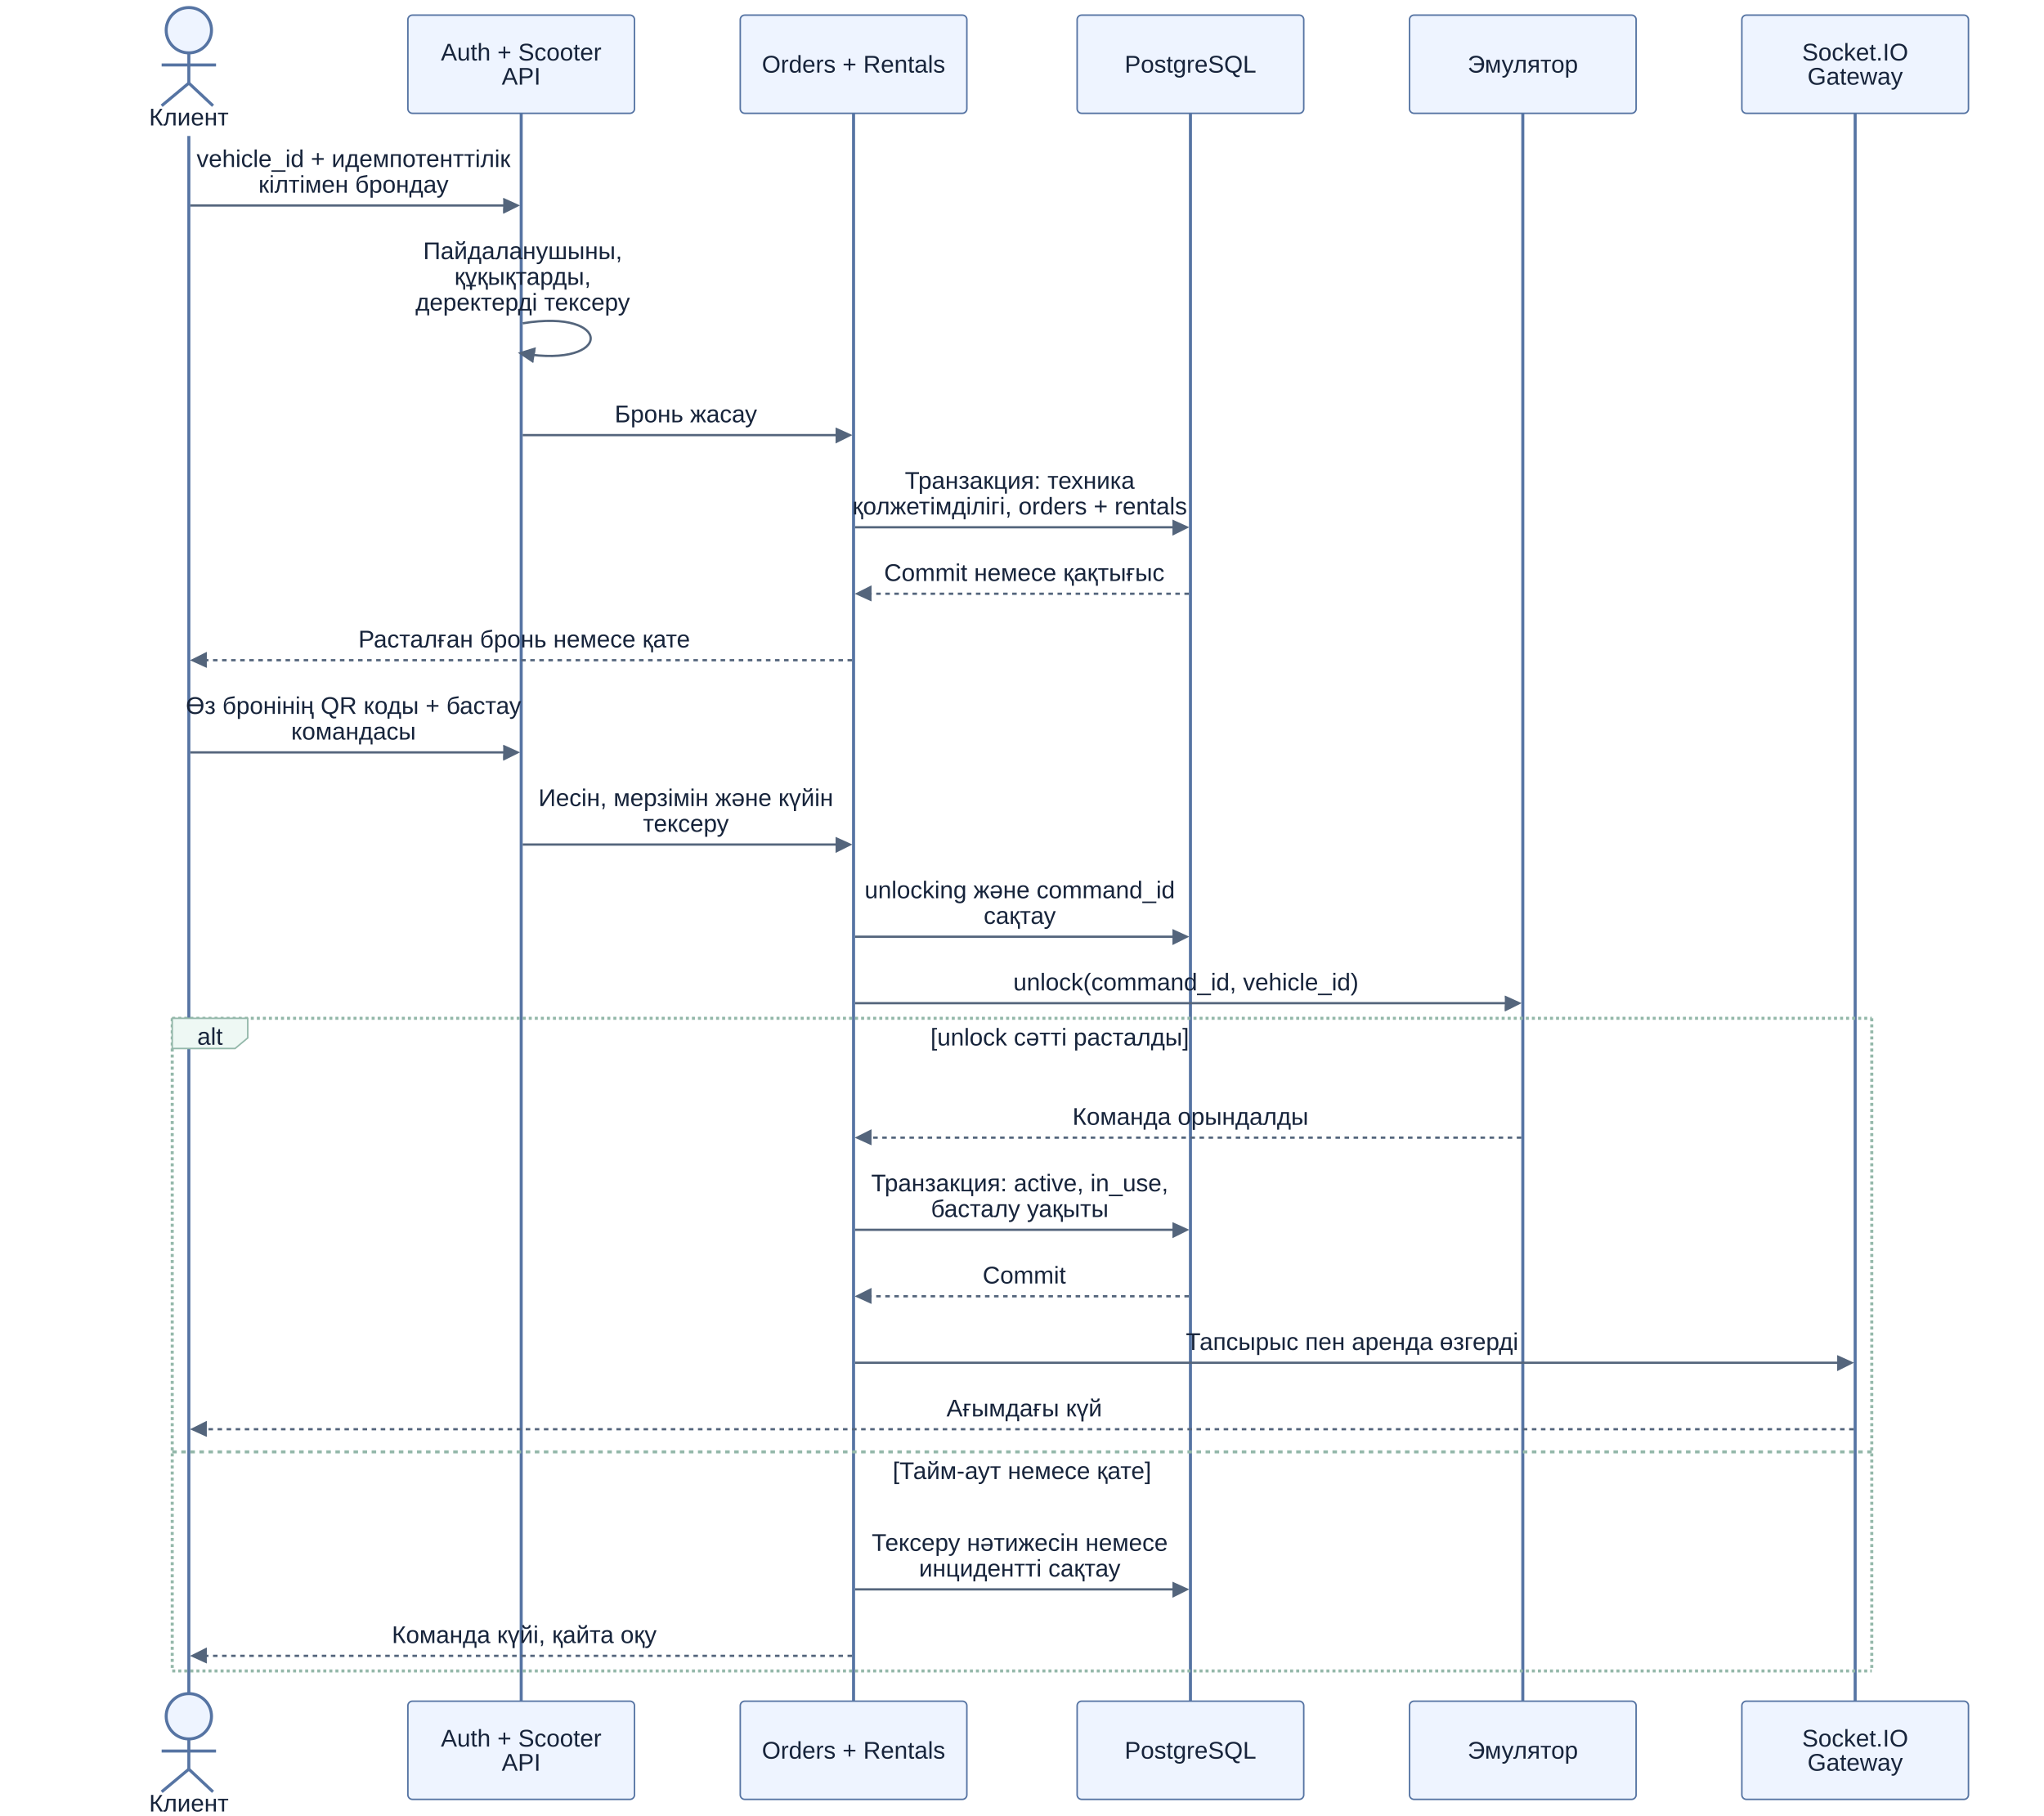
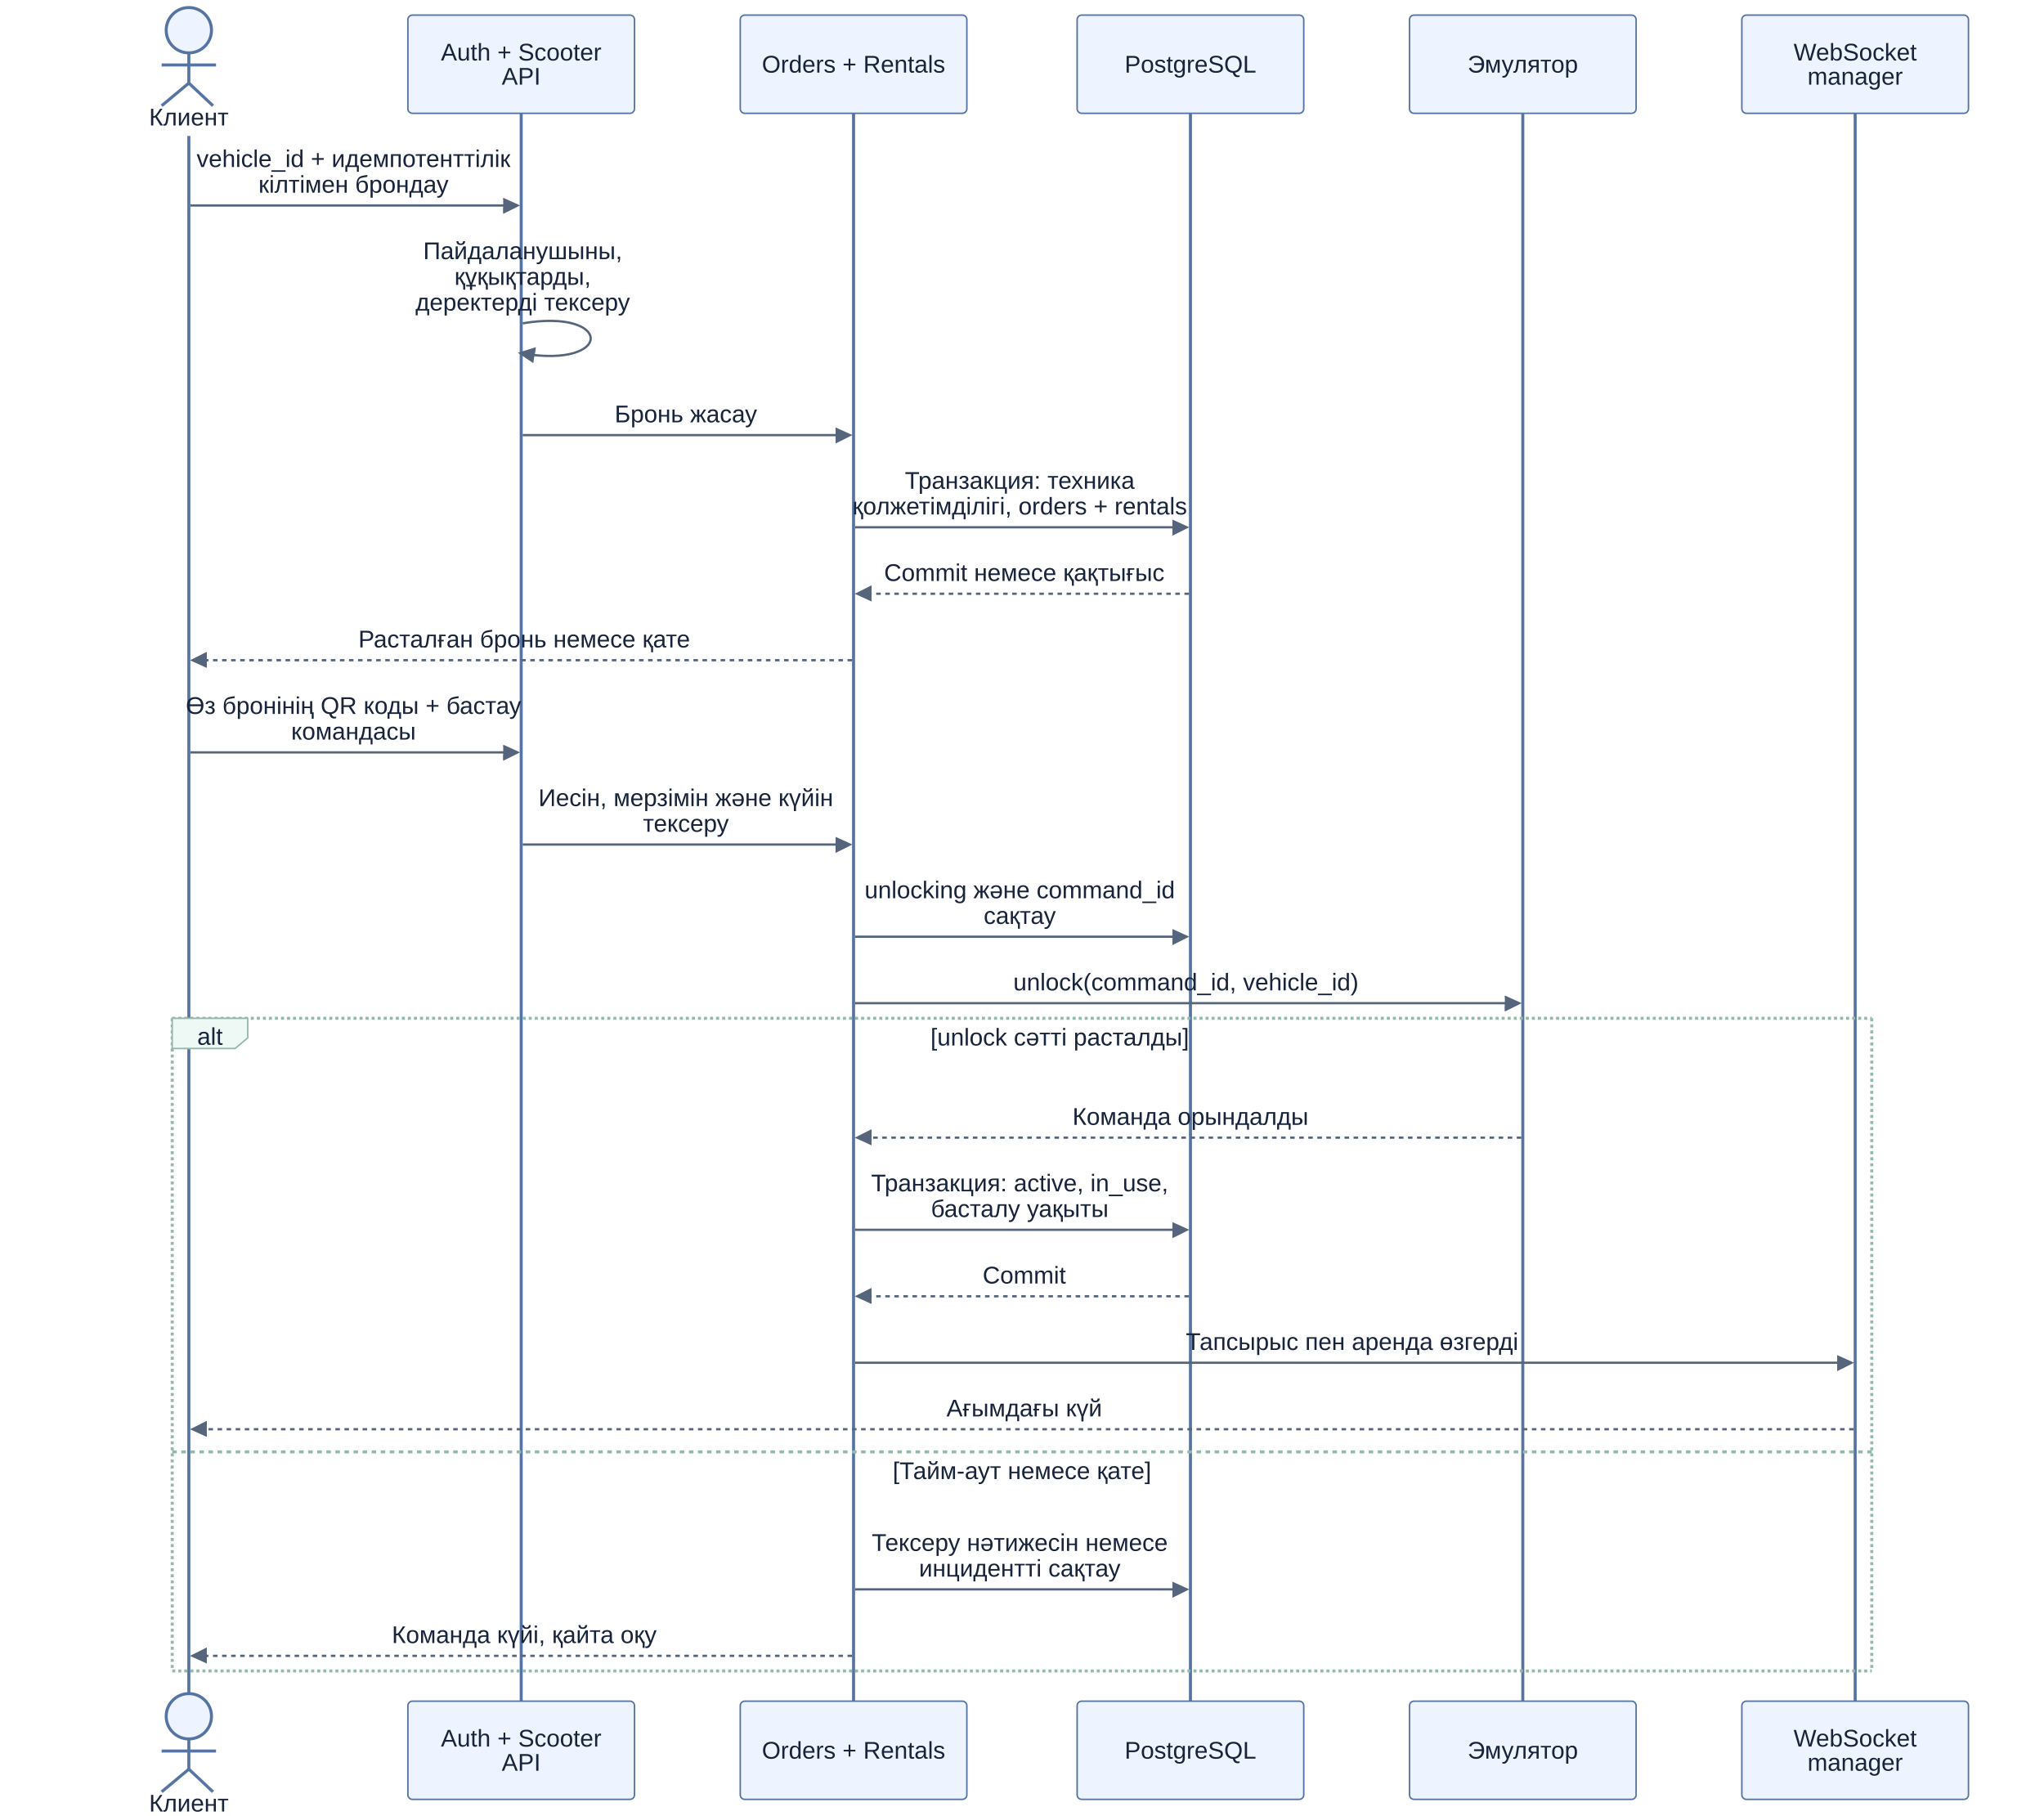
<svg xmlns="http://www.w3.org/2000/svg" id="rental-sequence" width="1353" height="1202" viewBox="-50 -10 1353 1202" role="graphics-document document" aria-roledescription="sequence" style="background-color: rgb(255, 255, 255);">
  <g>
    <rect x="1103" y="1116" fill="#eaeaea" stroke="#666" width="150" height="65" name="G" rx="3" ry="3" class="actor actor-bottom" />
    <text x="1178" y="1148.5" dominant-baseline="central" alignment-baseline="central" class="actor actor-box" style="text-anchor: middle; font-size: 16px; font-weight: 400; font-family: Arial, &quot;DejaVu Sans&quot;, sans-serif;">
-       <tspan x="1178" dy="-8">Socket.IO</tspan>
+       <tspan x="1178" dy="-8">WebSocket</tspan>
    </text>
    <text x="1178" y="1148.5" dominant-baseline="central" alignment-baseline="central" class="actor actor-box" style="text-anchor: middle; font-size: 16px; font-weight: 400; font-family: Arial, &quot;DejaVu Sans&quot;, sans-serif;">
-       <tspan x="1178" dy="8">Gateway</tspan>
+       <tspan x="1178" dy="8">manager</tspan>
    </text>
  </g>
  <g>
    <rect x="883" y="1116" fill="#eaeaea" stroke="#666" width="150" height="65" name="E" rx="3" ry="3" class="actor actor-bottom" />
    <text x="958" y="1148.5" dominant-baseline="central" alignment-baseline="central" class="actor actor-box" style="text-anchor: middle; font-size: 16px; font-weight: 400; font-family: Arial, &quot;DejaVu Sans&quot;, sans-serif;">
      <tspan x="958" dy="0">Эмулятор</tspan>
    </text>
  </g>
  <g>
    <rect x="663" y="1116" fill="#eaeaea" stroke="#666" width="150" height="65" name="DB" rx="3" ry="3" class="actor actor-bottom" />
    <text x="738" y="1148.5" dominant-baseline="central" alignment-baseline="central" class="actor actor-box" style="text-anchor: middle; font-size: 16px; font-weight: 400; font-family: Arial, &quot;DejaVu Sans&quot;, sans-serif;">
      <tspan x="738" dy="0">PostgreSQL</tspan>
    </text>
  </g>
  <g>
    <rect x="440" y="1116" fill="#eaeaea" stroke="#666" width="150" height="65" name="O" rx="3" ry="3" class="actor actor-bottom" />
    <text x="515" y="1148.5" dominant-baseline="central" alignment-baseline="central" class="actor actor-box" style="text-anchor: middle; font-size: 16px; font-weight: 400; font-family: Arial, &quot;DejaVu Sans&quot;, sans-serif;">
      <tspan x="515" dy="0">Orders + Rentals</tspan>
    </text>
  </g>
  <g>
    <rect x="220" y="1116" fill="#eaeaea" stroke="#666" width="150" height="65" name="API" rx="3" ry="3" class="actor actor-bottom" />
    <text x="295" y="1148.5" dominant-baseline="central" alignment-baseline="central" class="actor actor-box" style="text-anchor: middle; font-size: 16px; font-weight: 400; font-family: Arial, &quot;DejaVu Sans&quot;, sans-serif;">
      <tspan x="295" dy="-8">Auth + Scooter</tspan>
    </text>
    <text x="295" y="1148.5" dominant-baseline="central" alignment-baseline="central" class="actor actor-box" style="text-anchor: middle; font-size: 16px; font-weight: 400; font-family: Arial, &quot;DejaVu Sans&quot;, sans-serif;">
      <tspan x="295" dy="8">API</tspan>
    </text>
  </g>
  <g />
  <g>
    <line id="actor5" x1="1178" y1="65" x2="1178" y2="1116" class="actor-line 200" stroke-width="0.5px" stroke="#999" name="G" data-et="life-line" data-id="G" />
    <g id="root-5" data-et="participant" data-type="participant" data-id="G">
      <rect x="1103" y="0" fill="#eaeaea" stroke="#666" width="150" height="65" name="G" rx="3" ry="3" class="actor actor-top" />
      <text x="1178" y="32.5" dominant-baseline="central" alignment-baseline="central" class="actor actor-box" style="text-anchor: middle; font-size: 16px; font-weight: 400; font-family: Arial, &quot;DejaVu Sans&quot;, sans-serif;">
-         <tspan x="1178" dy="-8">Socket.IO</tspan>
+         <tspan x="1178" dy="-8">WebSocket</tspan>
      </text>
      <text x="1178" y="32.5" dominant-baseline="central" alignment-baseline="central" class="actor actor-box" style="text-anchor: middle; font-size: 16px; font-weight: 400; font-family: Arial, &quot;DejaVu Sans&quot;, sans-serif;">
-         <tspan x="1178" dy="8">Gateway</tspan>
+         <tspan x="1178" dy="8">manager</tspan>
      </text>
    </g>
  </g>
  <g>
    <line id="actor4" x1="958" y1="65" x2="958" y2="1116" class="actor-line 200" stroke-width="0.5px" stroke="#999" name="E" data-et="life-line" data-id="E" />
    <g id="root-4" data-et="participant" data-type="participant" data-id="E">
      <rect x="883" y="0" fill="#eaeaea" stroke="#666" width="150" height="65" name="E" rx="3" ry="3" class="actor actor-top" />
      <text x="958" y="32.5" dominant-baseline="central" alignment-baseline="central" class="actor actor-box" style="text-anchor: middle; font-size: 16px; font-weight: 400; font-family: Arial, &quot;DejaVu Sans&quot;, sans-serif;">
        <tspan x="958" dy="0">Эмулятор</tspan>
      </text>
    </g>
  </g>
  <g>
    <line id="actor3" x1="738" y1="65" x2="738" y2="1116" class="actor-line 200" stroke-width="0.5px" stroke="#999" name="DB" data-et="life-line" data-id="DB" />
    <g id="root-3" data-et="participant" data-type="participant" data-id="DB">
      <rect x="663" y="0" fill="#eaeaea" stroke="#666" width="150" height="65" name="DB" rx="3" ry="3" class="actor actor-top" />
      <text x="738" y="32.5" dominant-baseline="central" alignment-baseline="central" class="actor actor-box" style="text-anchor: middle; font-size: 16px; font-weight: 400; font-family: Arial, &quot;DejaVu Sans&quot;, sans-serif;">
        <tspan x="738" dy="0">PostgreSQL</tspan>
      </text>
    </g>
  </g>
  <g>
    <line id="actor2" x1="515" y1="65" x2="515" y2="1116" class="actor-line 200" stroke-width="0.5px" stroke="#999" name="O" data-et="life-line" data-id="O" />
    <g id="root-2" data-et="participant" data-type="participant" data-id="O">
      <rect x="440" y="0" fill="#eaeaea" stroke="#666" width="150" height="65" name="O" rx="3" ry="3" class="actor actor-top" />
      <text x="515" y="32.5" dominant-baseline="central" alignment-baseline="central" class="actor actor-box" style="text-anchor: middle; font-size: 16px; font-weight: 400; font-family: Arial, &quot;DejaVu Sans&quot;, sans-serif;">
        <tspan x="515" dy="0">Orders + Rentals</tspan>
      </text>
    </g>
  </g>
  <g>
    <line id="actor1" x1="295" y1="65" x2="295" y2="1116" class="actor-line 200" stroke-width="0.5px" stroke="#999" name="API" data-et="life-line" data-id="API" />
    <g id="root-1" data-et="participant" data-type="participant" data-id="API">
      <rect x="220" y="0" fill="#eaeaea" stroke="#666" width="150" height="65" name="API" rx="3" ry="3" class="actor actor-top" />
      <text x="295" y="32.5" dominant-baseline="central" alignment-baseline="central" class="actor actor-box" style="text-anchor: middle; font-size: 16px; font-weight: 400; font-family: Arial, &quot;DejaVu Sans&quot;, sans-serif;">
        <tspan x="295" dy="-8">Auth + Scooter</tspan>
      </text>
      <text x="295" y="32.5" dominant-baseline="central" alignment-baseline="central" class="actor actor-box" style="text-anchor: middle; font-size: 16px; font-weight: 400; font-family: Arial, &quot;DejaVu Sans&quot;, sans-serif;">
        <tspan x="295" dy="8">API</tspan>
      </text>
    </g>
  </g>
  <g>
    <line id="actor0" x1="75" y1="80" x2="75" y2="1116" class="actor-line 200" stroke-width="0.5px" stroke="#999" name="C" data-et="life-line" data-id="C" />
  </g>
  <style>#rental-sequence{font-family:Arial,DejaVu Sans,sans-serif;font-size:16px;fill:#17243b;}@keyframes edge-animation-frame{from{stroke-dashoffset:0;}}@keyframes dash{to{stroke-dashoffset:0;}}#rental-sequence .edge-animation-slow{stroke-dasharray:9,5!important;stroke-dashoffset:900;animation:dash 50s linear infinite;stroke-linecap:round;}#rental-sequence .edge-animation-fast{stroke-dasharray:9,5!important;stroke-dashoffset:900;animation:dash 20s linear infinite;stroke-linecap:round;}#rental-sequence .error-icon{fill:#f5f7fb;}#rental-sequence .error-text{fill:#0a0804;stroke:#0a0804;}#rental-sequence .edge-thickness-normal{stroke-width:1px;}#rental-sequence .edge-thickness-thick{stroke-width:3.5px;}#rental-sequence .edge-pattern-solid{stroke-dasharray:0;}#rental-sequence .edge-thickness-invisible{stroke-width:0;fill:none;}#rental-sequence .edge-pattern-dashed{stroke-dasharray:3;}#rental-sequence .edge-pattern-dotted{stroke-dasharray:2;}#rental-sequence .marker{fill:#54657c;stroke:#54657c;}#rental-sequence .marker.cross{stroke:#54657c;}#rental-sequence svg{font-family:Arial,DejaVu Sans,sans-serif;font-size:16px;}#rental-sequence p{margin:0;}#rental-sequence .actor{stroke:#5674a3;fill:#eef4ff;stroke-width:1;}#rental-sequence rect.actor.outer-path[data-look="neo"]{filter:drop-shadow( 1px 2px 2px rgba(185,185,185,1));}#rental-sequence rect.note[data-look="neo"]{stroke:#c1a25d;fill:#fff7df;filter:drop-shadow( 1px 2px 2px rgba(185,185,185,1));}#rental-sequence text.actor&gt;tspan{fill:#17243b;stroke:none;}#rental-sequence .actor-line{stroke:#5674a3;}#rental-sequence .innerArc{stroke-width:1.5;stroke-dasharray:none;}#rental-sequence .messageLine0{stroke-width:1.5;stroke-dasharray:none;stroke:#54657c;}#rental-sequence .messageLine1{stroke-width:1.5;stroke-dasharray:2,2;stroke:#54657c;}#rental-sequence [id$="-arrowhead"] path{fill:#54657c;stroke:#54657c;}#rental-sequence .sequenceNumber{fill:#ab9a83;}#rental-sequence [id$="-sequencenumber"]{fill:#54657c;}#rental-sequence [id$="-crosshead"] path{fill:#54657c;stroke:#54657c;}#rental-sequence .messageText{fill:#17243b;stroke:none;}#rental-sequence .labelBox{stroke:#94b8aa;fill:#eef8f4;filter:none;}#rental-sequence .labelText,#rental-sequence .labelText&gt;tspan{fill:#17243b;stroke:none;}#rental-sequence .loopText,#rental-sequence .loopText&gt;tspan{fill:#17243b;stroke:none;}#rental-sequence .sectionTitle,#rental-sequence .sectionTitle&gt;tspan{fill:#17243b;stroke:none;}#rental-sequence .loopLine{stroke-width:2px;stroke-dasharray:2,2;stroke:#94b8aa;fill:#94b8aa;}#rental-sequence .note{stroke:#c1a25d;fill:#fff7df;}#rental-sequence .noteText,#rental-sequence .noteText&gt;tspan{fill:#333;stroke:none;font-weight:normal;}#rental-sequence .activation0{fill:#eef8f4;stroke:hsl(156, 41.667%, 85.294%);}#rental-sequence .activation1{fill:#eef8f4;stroke:hsl(156, 41.667%, 85.294%);}#rental-sequence .activation2{fill:#eef8f4;stroke:hsl(156, 41.667%, 85.294%);}#rental-sequence .actorPopupMenu{position:absolute;}#rental-sequence .actorPopupMenuPanel{position:absolute;fill:#eef4ff;box-shadow:0px 8px 16px 0px rgba(0,0,0,0.2);filter:drop-shadow(3px 5px 2px rgb(0 0 0 / 0.4));}#rental-sequence .actor-man circle,#rental-sequence line{fill:#eef4ff;stroke-width:2px;}#rental-sequence g rect.rect{filter:drop-shadow( 1px 2px 2px rgba(185,185,185,1));stroke:#5674a3;}#rental-sequence .node .neo-node{stroke:#5674a3;}#rental-sequence [data-look="neo"].node rect,#rental-sequence [data-look="neo"].cluster rect,#rental-sequence [data-look="neo"].node polygon{stroke:url(#rental-sequence-gradient);filter:drop-shadow( 1px 2px 2px rgba(185,185,185,1));}#rental-sequence [data-look="neo"].swimlane.cluster rect{filter:none;}#rental-sequence [data-look="neo"].node path{stroke:url(#rental-sequence-gradient);stroke-width:1px;}#rental-sequence [data-look="neo"].node .outer-path{filter:drop-shadow( 1px 2px 2px rgba(185,185,185,1));}#rental-sequence [data-look="neo"].node .neo-line path{stroke:#5674a3;filter:none;}#rental-sequence [data-look="neo"].node circle{stroke:url(#rental-sequence-gradient);filter:drop-shadow( 1px 2px 2px rgba(185,185,185,1));}#rental-sequence [data-look="neo"].node circle .state-start{fill:#000000;}#rental-sequence [data-look="neo"].icon-shape .icon{fill:url(#rental-sequence-gradient);filter:drop-shadow( 1px 2px 2px rgba(185,185,185,1));}#rental-sequence [data-look="neo"].icon-shape .icon-neo path{stroke:url(#rental-sequence-gradient);filter:drop-shadow( 1px 2px 2px rgba(185,185,185,1));}#rental-sequence :root{--mermaid-font-family:Arial,DejaVu Sans,sans-serif;}</style>
  <g />
  <defs>
    <symbol id="rental-sequence-computer" width="24" height="24">
      <path transform="scale(.5)" d="M2 2v13h20v-13h-20zm18 11h-16v-9h16v9zm-10.228 6l.466-1h3.524l.467 1h-4.457zm14.228 3h-24l2-6h2.104l-1.33 4h18.45l-1.297-4h2.073l2 6zm-5-10h-14v-7h14v7z" />
    </symbol>
  </defs>
  <defs>
    <symbol id="rental-sequence-database" fill-rule="evenodd" clip-rule="evenodd">
      <path transform="scale(.5)" d="M12.258.001l.256.004.255.005.253.008.251.01.249.012.247.015.246.016.242.019.241.02.239.023.236.024.233.027.231.028.229.031.225.032.223.034.22.036.217.038.214.04.211.041.208.043.205.045.201.046.198.048.194.05.191.051.187.053.183.054.18.056.175.057.172.059.168.06.163.061.16.063.155.064.15.066.074.033.073.033.071.034.07.034.069.035.068.035.067.035.066.035.064.036.064.036.062.036.06.036.06.037.058.037.058.037.055.038.055.038.053.038.052.038.051.039.05.039.048.039.047.039.045.04.044.04.043.04.041.04.04.041.039.041.037.041.036.041.034.041.033.042.032.042.03.042.029.042.027.042.026.043.024.043.023.043.021.043.02.043.018.044.017.043.015.044.013.044.012.044.011.045.009.044.007.045.006.045.004.045.002.045.001.045v17l-.001.045-.002.045-.004.045-.006.045-.007.045-.009.044-.011.045-.012.044-.013.044-.015.044-.017.043-.018.044-.02.043-.021.043-.023.043-.024.043-.026.043-.027.042-.029.042-.03.042-.032.042-.033.042-.034.041-.036.041-.037.041-.039.041-.04.041-.041.04-.043.04-.044.04-.045.04-.047.039-.048.039-.05.039-.051.039-.052.038-.053.038-.055.038-.055.038-.058.037-.058.037-.06.037-.06.036-.062.036-.064.036-.064.036-.066.035-.067.035-.068.035-.069.035-.07.034-.071.034-.073.033-.074.033-.15.066-.155.064-.16.063-.163.061-.168.06-.172.059-.175.057-.18.056-.183.054-.187.053-.191.051-.194.05-.198.048-.201.046-.205.045-.208.043-.211.041-.214.04-.217.038-.22.036-.223.034-.225.032-.229.031-.231.028-.233.027-.236.024-.239.023-.241.02-.242.019-.246.016-.247.015-.249.012-.251.01-.253.008-.255.005-.256.004-.258.001-.258-.001-.256-.004-.255-.005-.253-.008-.251-.01-.249-.012-.247-.015-.245-.016-.243-.019-.241-.02-.238-.023-.236-.024-.234-.027-.231-.028-.228-.031-.226-.032-.223-.034-.22-.036-.217-.038-.214-.04-.211-.041-.208-.043-.204-.045-.201-.046-.198-.048-.195-.05-.19-.051-.187-.053-.184-.054-.179-.056-.176-.057-.172-.059-.167-.06-.164-.061-.159-.063-.155-.064-.151-.066-.074-.033-.072-.033-.072-.034-.07-.034-.069-.035-.068-.035-.067-.035-.066-.035-.064-.036-.063-.036-.062-.036-.061-.036-.06-.037-.058-.037-.057-.037-.056-.038-.055-.038-.053-.038-.052-.038-.051-.039-.049-.039-.049-.039-.046-.039-.046-.04-.044-.04-.043-.04-.041-.04-.04-.041-.039-.041-.037-.041-.036-.041-.034-.041-.033-.042-.032-.042-.03-.042-.029-.042-.027-.042-.026-.043-.024-.043-.023-.043-.021-.043-.02-.043-.018-.044-.017-.043-.015-.044-.013-.044-.012-.044-.011-.045-.009-.044-.007-.045-.006-.045-.004-.045-.002-.045-.001-.045v-17l.001-.045.002-.045.004-.045.006-.045.007-.045.009-.044.011-.045.012-.044.013-.044.015-.044.017-.043.018-.044.02-.043.021-.043.023-.043.024-.043.026-.043.027-.042.029-.042.03-.042.032-.042.033-.042.034-.041.036-.041.037-.041.039-.041.04-.041.041-.04.043-.04.044-.04.046-.04.046-.039.049-.039.049-.039.051-.039.052-.038.053-.038.055-.038.056-.038.057-.037.058-.037.06-.037.061-.036.062-.036.063-.036.064-.036.066-.035.067-.035.068-.035.069-.035.07-.034.072-.034.072-.033.074-.033.151-.066.155-.064.159-.063.164-.061.167-.06.172-.059.176-.057.179-.056.184-.054.187-.053.19-.051.195-.05.198-.048.201-.046.204-.045.208-.043.211-.041.214-.04.217-.038.22-.036.223-.034.226-.032.228-.031.231-.028.234-.027.236-.024.238-.023.241-.02.243-.019.245-.016.247-.015.249-.012.251-.01.253-.008.255-.005.256-.004.258-.001.258.001zm-9.258 20.499v.01l.001.021.003.021.004.022.005.021.006.022.007.022.009.023.01.022.011.023.012.023.013.023.015.023.016.024.017.023.018.024.019.024.021.024.022.025.023.024.024.025.052.049.056.05.061.051.066.051.07.051.075.051.079.052.084.052.088.052.092.052.097.052.102.051.105.052.11.052.114.051.119.051.123.051.127.05.131.05.135.05.139.048.144.049.147.047.152.047.155.047.16.045.163.045.167.043.171.043.176.041.178.041.183.039.187.039.19.037.194.035.197.035.202.033.204.031.209.03.212.029.216.027.219.025.222.024.226.021.23.02.233.018.236.016.24.015.243.012.246.01.249.008.253.005.256.004.259.001.26-.001.257-.004.254-.005.25-.008.247-.011.244-.012.241-.014.237-.016.233-.018.231-.021.226-.021.224-.024.22-.026.216-.027.212-.028.21-.031.205-.031.202-.034.198-.034.194-.036.191-.037.187-.039.183-.04.179-.04.175-.042.172-.043.168-.044.163-.045.16-.046.155-.046.152-.047.148-.048.143-.049.139-.049.136-.05.131-.05.126-.05.123-.051.118-.052.114-.051.11-.052.106-.052.101-.052.096-.052.092-.052.088-.053.083-.051.079-.052.074-.052.07-.051.065-.051.06-.051.056-.05.051-.05.023-.024.023-.025.021-.024.02-.024.019-.024.018-.024.017-.024.015-.023.014-.024.013-.023.012-.023.01-.023.01-.022.008-.022.006-.022.006-.022.004-.022.004-.021.001-.021.001-.021v-4.127l-.077.055-.08.053-.083.054-.085.053-.087.052-.09.052-.093.051-.095.05-.097.05-.1.049-.102.049-.105.048-.106.047-.109.047-.111.046-.114.045-.115.045-.118.044-.12.043-.122.042-.124.042-.126.041-.128.04-.13.04-.132.038-.134.038-.135.037-.138.037-.139.035-.142.035-.143.034-.144.033-.147.032-.148.031-.15.03-.151.03-.153.029-.154.027-.156.027-.158.026-.159.025-.161.024-.162.023-.163.022-.165.021-.166.02-.167.019-.169.018-.169.017-.171.016-.173.015-.173.014-.175.013-.175.012-.177.011-.178.01-.179.008-.179.008-.181.006-.182.005-.182.004-.184.003-.184.002h-.37l-.184-.002-.184-.003-.182-.004-.182-.005-.181-.006-.179-.008-.179-.008-.178-.01-.176-.011-.176-.012-.175-.013-.173-.014-.172-.015-.171-.016-.17-.017-.169-.018-.167-.019-.166-.02-.165-.021-.163-.022-.162-.023-.161-.024-.159-.025-.157-.026-.156-.027-.155-.027-.153-.029-.151-.03-.15-.03-.148-.031-.146-.032-.145-.033-.143-.034-.141-.035-.14-.035-.137-.037-.136-.037-.134-.038-.132-.038-.13-.04-.128-.04-.126-.041-.124-.042-.122-.042-.12-.044-.117-.043-.116-.045-.113-.045-.112-.046-.109-.047-.106-.047-.105-.048-.102-.049-.1-.049-.097-.05-.095-.05-.093-.052-.09-.051-.087-.052-.085-.053-.083-.054-.08-.054-.077-.054v4.127zm0-5.654v.011l.001.021.003.021.004.021.005.022.006.022.007.022.009.022.01.022.011.023.012.023.013.023.015.024.016.023.017.024.018.024.019.024.021.024.022.024.023.025.024.024.052.05.056.05.061.05.066.051.07.051.075.052.079.051.084.052.088.052.092.052.097.052.102.052.105.052.11.051.114.051.119.052.123.05.127.051.131.05.135.049.139.049.144.048.147.048.152.047.155.046.16.045.163.045.167.044.171.042.176.042.178.04.183.04.187.038.19.037.194.036.197.034.202.033.204.032.209.03.212.028.216.027.219.025.222.024.226.022.23.02.233.018.236.016.24.014.243.012.246.01.249.008.253.006.256.003.259.001.26-.001.257-.003.254-.006.25-.008.247-.01.244-.012.241-.015.237-.016.233-.018.231-.02.226-.022.224-.024.22-.025.216-.027.212-.029.21-.03.205-.032.202-.033.198-.035.194-.036.191-.037.187-.039.183-.039.179-.041.175-.042.172-.043.168-.044.163-.045.16-.045.155-.047.152-.047.148-.048.143-.048.139-.05.136-.049.131-.05.126-.051.123-.051.118-.051.114-.052.11-.052.106-.052.101-.052.096-.052.092-.052.088-.052.083-.052.079-.052.074-.051.07-.052.065-.051.06-.05.056-.051.051-.049.023-.025.023-.024.021-.025.02-.024.019-.024.018-.024.017-.024.015-.023.014-.023.013-.024.012-.022.01-.023.01-.023.008-.022.006-.022.006-.022.004-.021.004-.022.001-.021.001-.021v-4.139l-.077.054-.08.054-.083.054-.085.052-.087.053-.09.051-.093.051-.095.051-.097.05-.1.049-.102.049-.105.048-.106.047-.109.047-.111.046-.114.045-.115.044-.118.044-.12.044-.122.042-.124.042-.126.041-.128.04-.13.039-.132.039-.134.038-.135.037-.138.036-.139.036-.142.035-.143.033-.144.033-.147.033-.148.031-.15.03-.151.03-.153.028-.154.028-.156.027-.158.026-.159.025-.161.024-.162.023-.163.022-.165.021-.166.02-.167.019-.169.018-.169.017-.171.016-.173.015-.173.014-.175.013-.175.012-.177.011-.178.009-.179.009-.179.007-.181.007-.182.005-.182.004-.184.003-.184.002h-.37l-.184-.002-.184-.003-.182-.004-.182-.005-.181-.007-.179-.007-.179-.009-.178-.009-.176-.011-.176-.012-.175-.013-.173-.014-.172-.015-.171-.016-.17-.017-.169-.018-.167-.019-.166-.02-.165-.021-.163-.022-.162-.023-.161-.024-.159-.025-.157-.026-.156-.027-.155-.028-.153-.028-.151-.03-.15-.03-.148-.031-.146-.033-.145-.033-.143-.033-.141-.035-.14-.036-.137-.036-.136-.037-.134-.038-.132-.039-.13-.039-.128-.04-.126-.041-.124-.042-.122-.043-.12-.043-.117-.044-.116-.044-.113-.046-.112-.046-.109-.046-.106-.047-.105-.048-.102-.049-.1-.049-.097-.05-.095-.051-.093-.051-.09-.051-.087-.053-.085-.052-.083-.054-.08-.054-.077-.054v4.139zm0-5.666v.011l.001.02.003.022.004.021.005.022.006.021.007.022.009.023.01.022.011.023.012.023.013.023.015.023.016.024.017.024.018.023.019.024.021.025.022.024.023.024.024.025.052.05.056.05.061.05.066.051.07.051.075.052.079.051.084.052.088.052.092.052.097.052.102.052.105.051.11.052.114.051.119.051.123.051.127.05.131.05.135.05.139.049.144.048.147.048.152.047.155.046.16.045.163.045.167.043.171.043.176.042.178.04.183.04.187.038.19.037.194.036.197.034.202.033.204.032.209.03.212.028.216.027.219.025.222.024.226.021.23.02.233.018.236.017.24.014.243.012.246.01.249.008.253.006.256.003.259.001.26-.001.257-.003.254-.006.25-.008.247-.01.244-.013.241-.014.237-.016.233-.018.231-.02.226-.022.224-.024.22-.025.216-.027.212-.029.21-.03.205-.032.202-.033.198-.035.194-.036.191-.037.187-.039.183-.039.179-.041.175-.042.172-.043.168-.044.163-.045.16-.045.155-.047.152-.047.148-.048.143-.049.139-.049.136-.049.131-.051.126-.05.123-.051.118-.052.114-.051.11-.052.106-.052.101-.052.096-.052.092-.052.088-.052.083-.052.079-.052.074-.052.07-.051.065-.051.06-.051.056-.05.051-.049.023-.025.023-.025.021-.024.02-.024.019-.024.018-.024.017-.024.015-.023.014-.024.013-.023.012-.023.01-.022.01-.023.008-.022.006-.022.006-.022.004-.022.004-.021.001-.021.001-.021v-4.153l-.077.054-.08.054-.083.053-.085.053-.087.053-.09.051-.093.051-.095.051-.097.05-.1.049-.102.048-.105.048-.106.048-.109.046-.111.046-.114.046-.115.044-.118.044-.12.043-.122.043-.124.042-.126.041-.128.04-.13.039-.132.039-.134.038-.135.037-.138.036-.139.036-.142.034-.143.034-.144.033-.147.032-.148.032-.15.03-.151.03-.153.028-.154.028-.156.027-.158.026-.159.024-.161.024-.162.023-.163.023-.165.021-.166.02-.167.019-.169.018-.169.017-.171.016-.173.015-.173.014-.175.013-.175.012-.177.01-.178.01-.179.009-.179.007-.181.006-.182.006-.182.004-.184.003-.184.001-.185.001-.185-.001-.184-.001-.184-.003-.182-.004-.182-.006-.181-.006-.179-.007-.179-.009-.178-.01-.176-.01-.176-.012-.175-.013-.173-.014-.172-.015-.171-.016-.17-.017-.169-.018-.167-.019-.166-.02-.165-.021-.163-.023-.162-.023-.161-.024-.159-.024-.157-.026-.156-.027-.155-.028-.153-.028-.151-.03-.15-.03-.148-.032-.146-.032-.145-.033-.143-.034-.141-.034-.14-.036-.137-.036-.136-.037-.134-.038-.132-.039-.13-.039-.128-.041-.126-.041-.124-.041-.122-.043-.12-.043-.117-.044-.116-.044-.113-.046-.112-.046-.109-.046-.106-.048-.105-.048-.102-.048-.1-.05-.097-.049-.095-.051-.093-.051-.09-.052-.087-.052-.085-.053-.083-.053-.08-.054-.077-.054v4.153zm8.74-8.179l-.257.004-.254.005-.25.008-.247.011-.244.012-.241.014-.237.016-.233.018-.231.021-.226.022-.224.023-.22.026-.216.027-.212.028-.21.031-.205.032-.202.033-.198.034-.194.036-.191.038-.187.038-.183.04-.179.041-.175.042-.172.043-.168.043-.163.045-.16.046-.155.046-.152.048-.148.048-.143.048-.139.049-.136.05-.131.05-.126.051-.123.051-.118.051-.114.052-.11.052-.106.052-.101.052-.096.052-.092.052-.088.052-.083.052-.079.052-.074.051-.07.052-.065.051-.06.05-.056.05-.051.05-.023.025-.023.024-.021.024-.02.025-.019.024-.018.024-.017.023-.015.024-.014.023-.013.023-.012.023-.01.023-.01.022-.008.022-.006.023-.006.021-.004.022-.004.021-.001.021-.001.021.001.021.001.021.004.021.004.022.006.021.006.023.008.022.01.022.01.023.012.023.013.023.014.023.015.024.017.023.018.024.019.024.02.025.021.024.023.024.023.025.051.05.056.05.06.05.065.051.07.052.074.051.079.052.083.052.088.052.092.052.096.052.101.052.106.052.11.052.114.052.118.051.123.051.126.051.131.05.136.05.139.049.143.048.148.048.152.048.155.046.16.046.163.045.168.043.172.043.175.042.179.041.183.04.187.038.191.038.194.036.198.034.202.033.205.032.21.031.212.028.216.027.22.026.224.023.226.022.231.021.233.018.237.016.241.014.244.012.247.011.25.008.254.005.257.004.26.001.26-.001.257-.004.254-.005.25-.008.247-.011.244-.012.241-.014.237-.016.233-.018.231-.021.226-.022.224-.023.22-.026.216-.027.212-.028.21-.031.205-.032.202-.033.198-.034.194-.036.191-.038.187-.038.183-.04.179-.041.175-.042.172-.043.168-.043.163-.045.16-.046.155-.046.152-.048.148-.048.143-.048.139-.049.136-.05.131-.05.126-.051.123-.051.118-.051.114-.052.11-.052.106-.052.101-.052.096-.052.092-.052.088-.052.083-.052.079-.052.074-.051.07-.052.065-.051.06-.05.056-.05.051-.05.023-.025.023-.024.021-.024.02-.025.019-.024.018-.024.017-.023.015-.024.014-.023.013-.023.012-.023.01-.023.01-.022.008-.022.006-.023.006-.021.004-.022.004-.021.001-.021.001-.021-.001-.021-.001-.021-.004-.021-.004-.022-.006-.021-.006-.023-.008-.022-.01-.022-.01-.023-.012-.023-.013-.023-.014-.023-.015-.024-.017-.023-.018-.024-.019-.024-.02-.025-.021-.024-.023-.024-.023-.025-.051-.05-.056-.05-.06-.05-.065-.051-.07-.052-.074-.051-.079-.052-.083-.052-.088-.052-.092-.052-.096-.052-.101-.052-.106-.052-.11-.052-.114-.052-.118-.051-.123-.051-.126-.051-.131-.05-.136-.05-.139-.049-.143-.048-.148-.048-.152-.048-.155-.046-.16-.046-.163-.045-.168-.043-.172-.043-.175-.042-.179-.041-.183-.04-.187-.038-.191-.038-.194-.036-.198-.034-.202-.033-.205-.032-.21-.031-.212-.028-.216-.027-.22-.026-.224-.023-.226-.022-.231-.021-.233-.018-.237-.016-.241-.014-.244-.012-.247-.011-.25-.008-.254-.005-.257-.004-.26-.001-.26.001z" />
    </symbol>
  </defs>
  <defs>
    <symbol id="rental-sequence-clock" width="24" height="24">
      <path transform="scale(.5)" d="M12 2c5.514 0 10 4.486 10 10s-4.486 10-10 10-10-4.486-10-10 4.486-10 10-10zm0-2c-6.627 0-12 5.373-12 12s5.373 12 12 12 12-5.373 12-12-5.373-12-12-12zm5.848 12.459c.202.038.202.333.001.372-1.907.361-6.045 1.111-6.547 1.111-.719 0-1.301-.582-1.301-1.301 0-.512.77-5.447 1.125-7.445.034-.192.312-.181.343.014l.985 6.238 5.394 1.011z" />
    </symbol>
  </defs>
  <defs>
    <marker id="rental-sequence-arrowhead" refX="7.9" refY="5" markerUnits="userSpaceOnUse" markerWidth="12" markerHeight="12" orient="auto-start-reverse">
      <path d="M -1 0 L 10 5 L 0 10 z" />
    </marker>
  </defs>
  <defs>
    <marker id="rental-sequence-crosshead" markerWidth="15" markerHeight="8" orient="auto" refX="4" refY="4.5">
      <path fill="none" stroke="#000000" stroke-width="1pt" d="M 1,2 L 6,7 M 6,2 L 1,7" style="stroke-dasharray: 0, 0;" />
    </marker>
  </defs>
  <defs>
    <marker id="rental-sequence-filled-head" refX="15.5" refY="7" markerWidth="20" markerHeight="28" orient="auto">
      <path d="M 18,7 L9,13 L14,7 L9,1 Z" />
    </marker>
  </defs>
  <defs>
    <marker id="rental-sequence-sequencenumber" refX="15" refY="15" markerWidth="60" markerHeight="40" orient="auto">
      <circle cx="15" cy="15" r="6" />
    </marker>
  </defs>
  <defs>
    <marker id="rental-sequence-solidTopArrowHead" refX="7.9" refY="7.25" markerUnits="userSpaceOnUse" markerWidth="12" markerHeight="12" orient="auto-start-reverse">
      <path d="M 0 0 L 10 8 L 0 8 z" />
    </marker>
  </defs>
  <defs>
    <marker id="rental-sequence-solidBottomArrowHead" refX="7.9" refY="0.75" markerUnits="userSpaceOnUse" markerWidth="12" markerHeight="12" orient="auto-start-reverse">
      <path d="M 0 0 L 10 0 L 0 8 z" />
    </marker>
  </defs>
  <defs>
    <marker id="rental-sequence-stickTopArrowHead" refX="7.5" refY="7" markerUnits="userSpaceOnUse" markerWidth="12" markerHeight="12" orient="auto-start-reverse">
      <path d="M 0 0 L 7 7" stroke="black" stroke-width="1.5" fill="none" />
    </marker>
  </defs>
  <defs>
    <marker id="rental-sequence-stickBottomArrowHead" refX="7.5" refY="0" markerUnits="userSpaceOnUse" markerWidth="12" markerHeight="12" orient="auto-start-reverse">
      <path d="M 0 7 L 7 0" stroke="black" stroke-width="1.5" fill="none" />
    </marker>
  </defs>
  <g data-et="control-structure" data-id="i19">
    <line x1="64" y1="664" x2="1189" y2="664" class="loopLine" />
    <line x1="1189" y1="664" x2="1189" y2="1096" class="loopLine" />
    <line x1="64" y1="1096" x2="1189" y2="1096" class="loopLine" />
    <line x1="64" y1="664" x2="64" y2="1096" class="loopLine" />
    <line x1="64" y1="951" x2="1189" y2="951" class="loopLine" style="stroke-dasharray: 3, 3;" />
    <polygon points="64,664 114,664 114,677 105.6,684 64,684" class="labelBox" />
    <text x="89" y="677" text-anchor="middle" dominant-baseline="middle" alignment-baseline="middle" class="labelText" style="font-family: Arial, &quot;DejaVu Sans&quot;, sans-serif; font-size: 16px; font-weight: 400;">alt</text>
    <text x="651.5" y="682" text-anchor="middle" class="loopText" style="font-family: Arial, &quot;DejaVu Sans&quot;, sans-serif; font-size: 16px; font-weight: 400;">
      <tspan x="651.5">[unlock сәтті расталды]</tspan>
    </text>
    <text x="626.5" y="969" text-anchor="middle" class="sectionTitle" style="font-family: Arial, &quot;DejaVu Sans&quot;, sans-serif; font-size: 16px; font-weight: 400;">[Тайм-аут немесе қате]</text>
  </g>
  <g class="actor-man actor-top" name="C" data-et="participant" data-type="actor" data-id="C" style="stroke: rgb(86, 116, 163);">
    <line id="actor-man-torso0" x1="75" y1="25" x2="75" y2="45" />
    <line id="actor-man-arms0" x1="57" y1="33" x2="93" y2="33" />
    <line x1="57" y1="60" x2="75" y2="45" />
    <line x1="75" y1="45" x2="91" y2="60" />
    <circle cx="75" cy="10" r="15" width="150" height="65" />
    <text x="75" y="67.5" dominant-baseline="central" alignment-baseline="central" class="actor actor-man" style="text-anchor: middle; font-size: 16px; font-weight: 400; font-family: Arial, &quot;DejaVu Sans&quot;, sans-serif;">
      <tspan x="75" dy="0">Клиент</tspan>
    </text>
  </g>
  <text x="184" y="80" text-anchor="middle" dominant-baseline="middle" alignment-baseline="middle" class="messageText" dy="1em" style="font-family: Arial, &quot;DejaVu Sans&quot;, sans-serif; font-size: 16px; font-weight: 400;">vehicle_id + идемпотенттілік</text>
  <text x="184" y="97" text-anchor="middle" dominant-baseline="middle" alignment-baseline="middle" class="messageText" dy="1em" style="font-family: Arial, &quot;DejaVu Sans&quot;, sans-serif; font-size: 16px; font-weight: 400;">кілтімен брондау</text>
  <line x1="76" y1="126" x2="291" y2="126" class="messageLine0" data-et="message" data-id="i0" data-from="C" data-to="API" stroke-width="2" stroke="none" marker-end="url(#rental-sequence-arrowhead)" style="fill: none;" />
  <text x="296" y="141" text-anchor="middle" dominant-baseline="middle" alignment-baseline="middle" class="messageText" dy="1em" style="font-family: Arial, &quot;DejaVu Sans&quot;, sans-serif; font-size: 16px; font-weight: 400;">Пайдаланушыны,</text>
  <text x="296" y="158" text-anchor="middle" dominant-baseline="middle" alignment-baseline="middle" class="messageText" dy="1em" style="font-family: Arial, &quot;DejaVu Sans&quot;, sans-serif; font-size: 16px; font-weight: 400;">құқықтарды,</text>
  <text x="296" y="175" text-anchor="middle" dominant-baseline="middle" alignment-baseline="middle" class="messageText" dy="1em" style="font-family: Arial, &quot;DejaVu Sans&quot;, sans-serif; font-size: 16px; font-weight: 400;">деректерді тексеру</text>
  <path d="M 296,204 C 356,194 356,234 296,224" class="messageLine0" data-et="message" data-id="i1" data-from="API" data-to="API" stroke-width="2" stroke="none" marker-end="url(#rental-sequence-arrowhead)" style="fill: none;" />
  <text x="404" y="249" text-anchor="middle" dominant-baseline="middle" alignment-baseline="middle" class="messageText" dy="1em" style="font-family: Arial, &quot;DejaVu Sans&quot;, sans-serif; font-size: 16px; font-weight: 400;">Бронь жасау</text>
  <line x1="296" y1="278" x2="511" y2="278" class="messageLine0" data-et="message" data-id="i2" data-from="API" data-to="O" stroke-width="2" stroke="none" marker-end="url(#rental-sequence-arrowhead)" style="fill: none;" />
  <text x="625" y="293" text-anchor="middle" dominant-baseline="middle" alignment-baseline="middle" class="messageText" dy="1em" style="font-family: Arial, &quot;DejaVu Sans&quot;, sans-serif; font-size: 16px; font-weight: 400;">Транзакция: техника</text>
  <text x="625" y="310" text-anchor="middle" dominant-baseline="middle" alignment-baseline="middle" class="messageText" dy="1em" style="font-family: Arial, &quot;DejaVu Sans&quot;, sans-serif; font-size: 16px; font-weight: 400;">қолжетімділігі, orders + rentals</text>
  <line x1="516" y1="339" x2="734" y2="339" class="messageLine0" data-et="message" data-id="i3" data-from="O" data-to="DB" stroke-width="2" stroke="none" marker-end="url(#rental-sequence-arrowhead)" style="fill: none;" />
  <text x="628" y="354" text-anchor="middle" dominant-baseline="middle" alignment-baseline="middle" class="messageText" dy="1em" style="font-family: Arial, &quot;DejaVu Sans&quot;, sans-serif; font-size: 16px; font-weight: 400;">Commit немесе қақтығыс</text>
  <line x1="737" y1="383" x2="519" y2="383" class="messageLine1" data-et="message" data-id="i4" data-from="DB" data-to="O" stroke-width="2" stroke="none" marker-end="url(#rental-sequence-arrowhead)" style="stroke-dasharray: 3, 3; fill: none;" />
  <text x="297" y="398" text-anchor="middle" dominant-baseline="middle" alignment-baseline="middle" class="messageText" dy="1em" style="font-family: Arial, &quot;DejaVu Sans&quot;, sans-serif; font-size: 16px; font-weight: 400;">Расталған бронь немесе қате</text>
  <line x1="514" y1="427" x2="79" y2="427" class="messageLine1" data-et="message" data-id="i5" data-from="O" data-to="C" stroke-width="2" stroke="none" marker-end="url(#rental-sequence-arrowhead)" style="stroke-dasharray: 3, 3; fill: none;" />
  <text x="184" y="442" text-anchor="middle" dominant-baseline="middle" alignment-baseline="middle" class="messageText" dy="1em" style="font-family: Arial, &quot;DejaVu Sans&quot;, sans-serif; font-size: 16px; font-weight: 400;">Өз бронінің QR коды + бастау</text>
  <text x="184" y="459" text-anchor="middle" dominant-baseline="middle" alignment-baseline="middle" class="messageText" dy="1em" style="font-family: Arial, &quot;DejaVu Sans&quot;, sans-serif; font-size: 16px; font-weight: 400;">командасы</text>
  <line x1="76" y1="488" x2="291" y2="488" class="messageLine0" data-et="message" data-id="i6" data-from="C" data-to="API" stroke-width="2" stroke="none" marker-end="url(#rental-sequence-arrowhead)" style="fill: none;" />
  <text x="404" y="503" text-anchor="middle" dominant-baseline="middle" alignment-baseline="middle" class="messageText" dy="1em" style="font-family: Arial, &quot;DejaVu Sans&quot;, sans-serif; font-size: 16px; font-weight: 400;">Иесін, мерзімін және күйін</text>
  <text x="404" y="520" text-anchor="middle" dominant-baseline="middle" alignment-baseline="middle" class="messageText" dy="1em" style="font-family: Arial, &quot;DejaVu Sans&quot;, sans-serif; font-size: 16px; font-weight: 400;">тексеру</text>
  <line x1="296" y1="549" x2="511" y2="549" class="messageLine0" data-et="message" data-id="i7" data-from="API" data-to="O" stroke-width="2" stroke="none" marker-end="url(#rental-sequence-arrowhead)" style="fill: none;" />
  <text x="625" y="564" text-anchor="middle" dominant-baseline="middle" alignment-baseline="middle" class="messageText" dy="1em" style="font-family: Arial, &quot;DejaVu Sans&quot;, sans-serif; font-size: 16px; font-weight: 400;">unlocking және command_id</text>
  <text x="625" y="581" text-anchor="middle" dominant-baseline="middle" alignment-baseline="middle" class="messageText" dy="1em" style="font-family: Arial, &quot;DejaVu Sans&quot;, sans-serif; font-size: 16px; font-weight: 400;">сақтау</text>
  <line x1="516" y1="610" x2="734" y2="610" class="messageLine0" data-et="message" data-id="i8" data-from="O" data-to="DB" stroke-width="2" stroke="none" marker-end="url(#rental-sequence-arrowhead)" style="fill: none;" />
  <text x="735" y="625" text-anchor="middle" dominant-baseline="middle" alignment-baseline="middle" class="messageText" dy="1em" style="font-family: Arial, &quot;DejaVu Sans&quot;, sans-serif; font-size: 16px; font-weight: 400;">unlock(command_id, vehicle_id)</text>
  <line x1="516" y1="654" x2="954" y2="654" class="messageLine0" data-et="message" data-id="i9" data-from="O" data-to="E" stroke-width="2" stroke="none" marker-end="url(#rental-sequence-arrowhead)" style="fill: none;" />
  <text x="738" y="714" text-anchor="middle" dominant-baseline="middle" alignment-baseline="middle" class="messageText" dy="1em" style="font-family: Arial, &quot;DejaVu Sans&quot;, sans-serif; font-size: 16px; font-weight: 400;">Команда орындалды</text>
  <line x1="957" y1="743" x2="519" y2="743" class="messageLine1" data-et="message" data-id="i11" data-from="E" data-to="O" stroke-width="2" stroke="none" marker-end="url(#rental-sequence-arrowhead)" style="stroke-dasharray: 3, 3; fill: none;" />
  <text x="625" y="758" text-anchor="middle" dominant-baseline="middle" alignment-baseline="middle" class="messageText" dy="1em" style="font-family: Arial, &quot;DejaVu Sans&quot;, sans-serif; font-size: 16px; font-weight: 400;">Транзакция: active, in_use,</text>
  <text x="625" y="775" text-anchor="middle" dominant-baseline="middle" alignment-baseline="middle" class="messageText" dy="1em" style="font-family: Arial, &quot;DejaVu Sans&quot;, sans-serif; font-size: 16px; font-weight: 400;">басталу уақыты</text>
  <line x1="516" y1="804" x2="734" y2="804" class="messageLine0" data-et="message" data-id="i12" data-from="O" data-to="DB" stroke-width="2" stroke="none" marker-end="url(#rental-sequence-arrowhead)" style="fill: none;" />
  <text x="628" y="819" text-anchor="middle" dominant-baseline="middle" alignment-baseline="middle" class="messageText" dy="1em" style="font-family: Arial, &quot;DejaVu Sans&quot;, sans-serif; font-size: 16px; font-weight: 400;">Commit</text>
  <line x1="737" y1="848" x2="519" y2="848" class="messageLine1" data-et="message" data-id="i13" data-from="DB" data-to="O" stroke-width="2" stroke="none" marker-end="url(#rental-sequence-arrowhead)" style="stroke-dasharray: 3, 3; fill: none;" />
  <text x="845" y="863" text-anchor="middle" dominant-baseline="middle" alignment-baseline="middle" class="messageText" dy="1em" style="font-family: Arial, &quot;DejaVu Sans&quot;, sans-serif; font-size: 16px; font-weight: 400;">Тапсырыс пен аренда өзгерді</text>
  <line x1="516" y1="892" x2="1174" y2="892" class="messageLine0" data-et="message" data-id="i14" data-from="O" data-to="G" stroke-width="2" stroke="none" marker-end="url(#rental-sequence-arrowhead)" style="fill: none;" />
  <text x="628" y="907" text-anchor="middle" dominant-baseline="middle" alignment-baseline="middle" class="messageText" dy="1em" style="font-family: Arial, &quot;DejaVu Sans&quot;, sans-serif; font-size: 16px; font-weight: 400;">Ағымдағы күй</text>
  <line x1="1177" y1="936" x2="79" y2="936" class="messageLine1" data-et="message" data-id="i15" data-from="G" data-to="C" stroke-width="2" stroke="none" marker-end="url(#rental-sequence-arrowhead)" style="stroke-dasharray: 3, 3; fill: none;" />
  <text x="625" y="996" text-anchor="middle" dominant-baseline="middle" alignment-baseline="middle" class="messageText" dy="1em" style="font-family: Arial, &quot;DejaVu Sans&quot;, sans-serif; font-size: 16px; font-weight: 400;">Тексеру нәтижесін немесе</text>
  <text x="625" y="1013" text-anchor="middle" dominant-baseline="middle" alignment-baseline="middle" class="messageText" dy="1em" style="font-family: Arial, &quot;DejaVu Sans&quot;, sans-serif; font-size: 16px; font-weight: 400;">инцидентті сақтау</text>
  <line x1="516" y1="1042" x2="734" y2="1042" class="messageLine0" data-et="message" data-id="i17" data-from="O" data-to="DB" stroke-width="2" stroke="none" marker-end="url(#rental-sequence-arrowhead)" style="fill: none;" />
  <text x="297" y="1057" text-anchor="middle" dominant-baseline="middle" alignment-baseline="middle" class="messageText" dy="1em" style="font-family: Arial, &quot;DejaVu Sans&quot;, sans-serif; font-size: 16px; font-weight: 400;">Команда күйі, қайта оқу</text>
  <line x1="514" y1="1086" x2="79" y2="1086" class="messageLine1" data-et="message" data-id="i18" data-from="O" data-to="C" stroke-width="2" stroke="none" marker-end="url(#rental-sequence-arrowhead)" style="stroke-dasharray: 3, 3; fill: none;" />
  <g class="actor-man actor-bottom" name="C" style="stroke: rgb(86, 116, 163);">
    <line id="actor-man-torso5" x1="75" y1="1141" x2="75" y2="1161" />
    <line id="actor-man-arms5" x1="57" y1="1149" x2="93" y2="1149" />
    <line x1="57" y1="1176" x2="75" y2="1161" />
    <line x1="75" y1="1161" x2="91" y2="1176" />
    <circle cx="75" cy="1126" r="15" width="150" height="65" />
    <text x="75" y="1183.5" dominant-baseline="central" alignment-baseline="central" class="actor actor-man" style="text-anchor: middle; font-size: 16px; font-weight: 400; font-family: Arial, &quot;DejaVu Sans&quot;, sans-serif;">
      <tspan x="75" dy="0">Клиент</tspan>
    </text>
  </g>
</svg>
